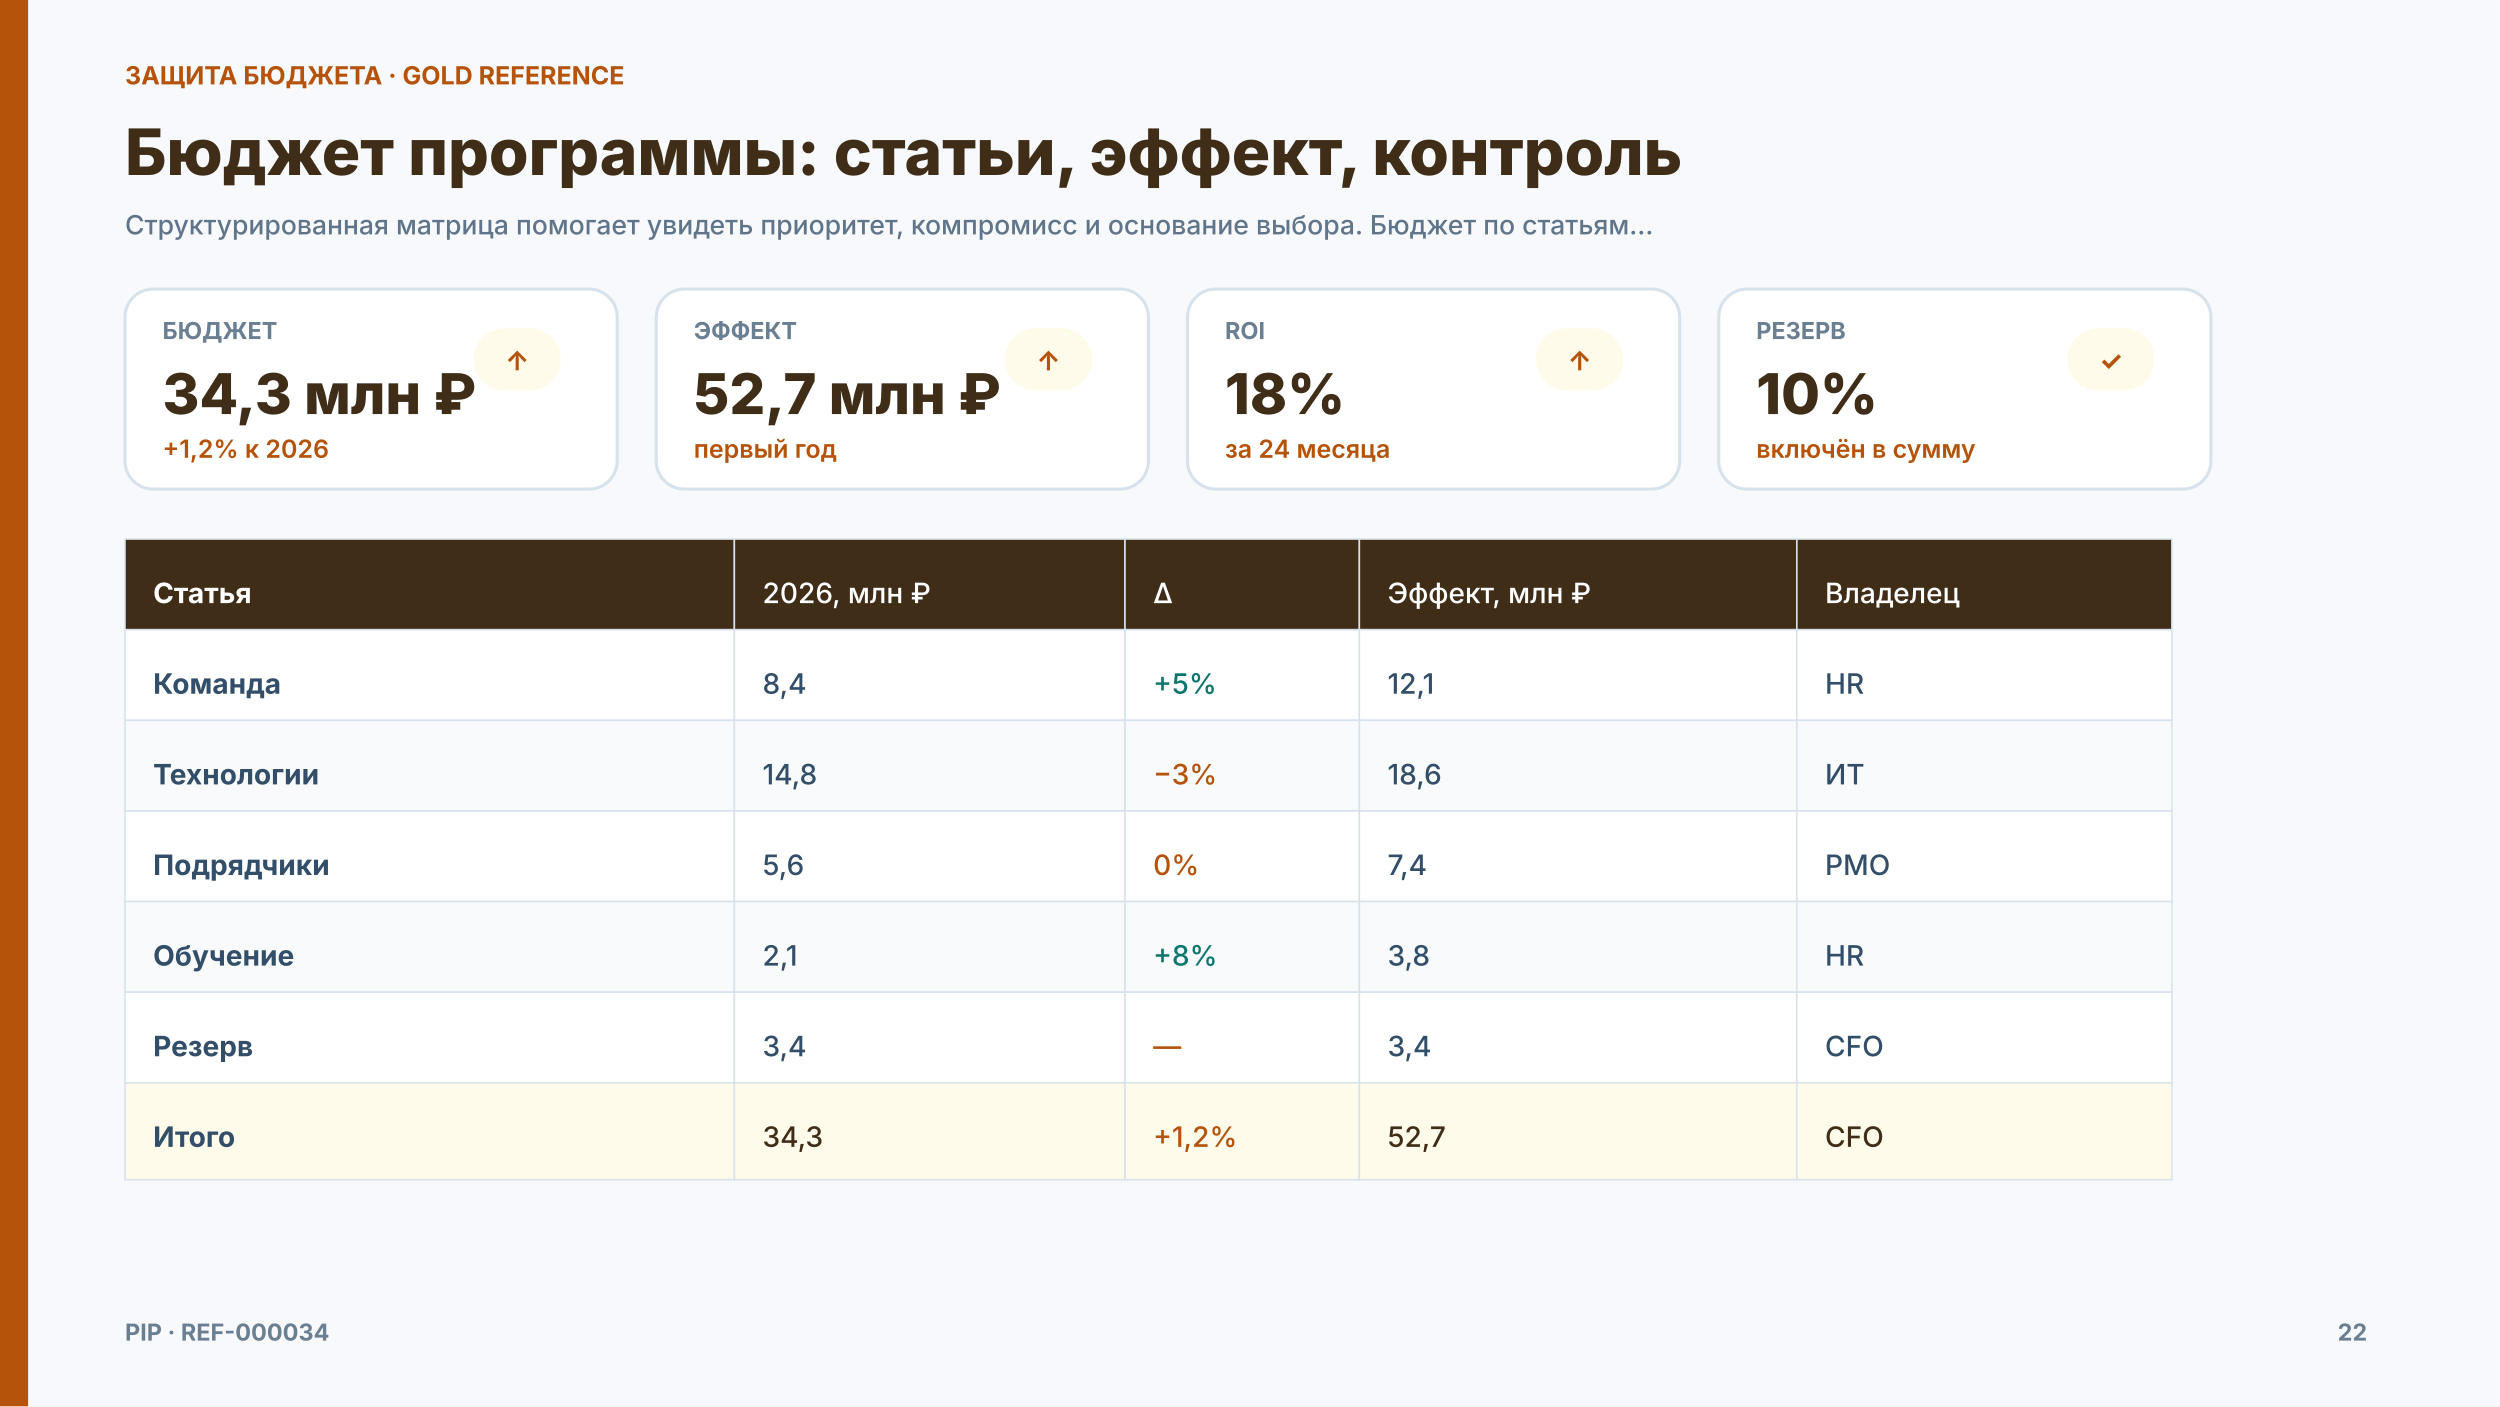
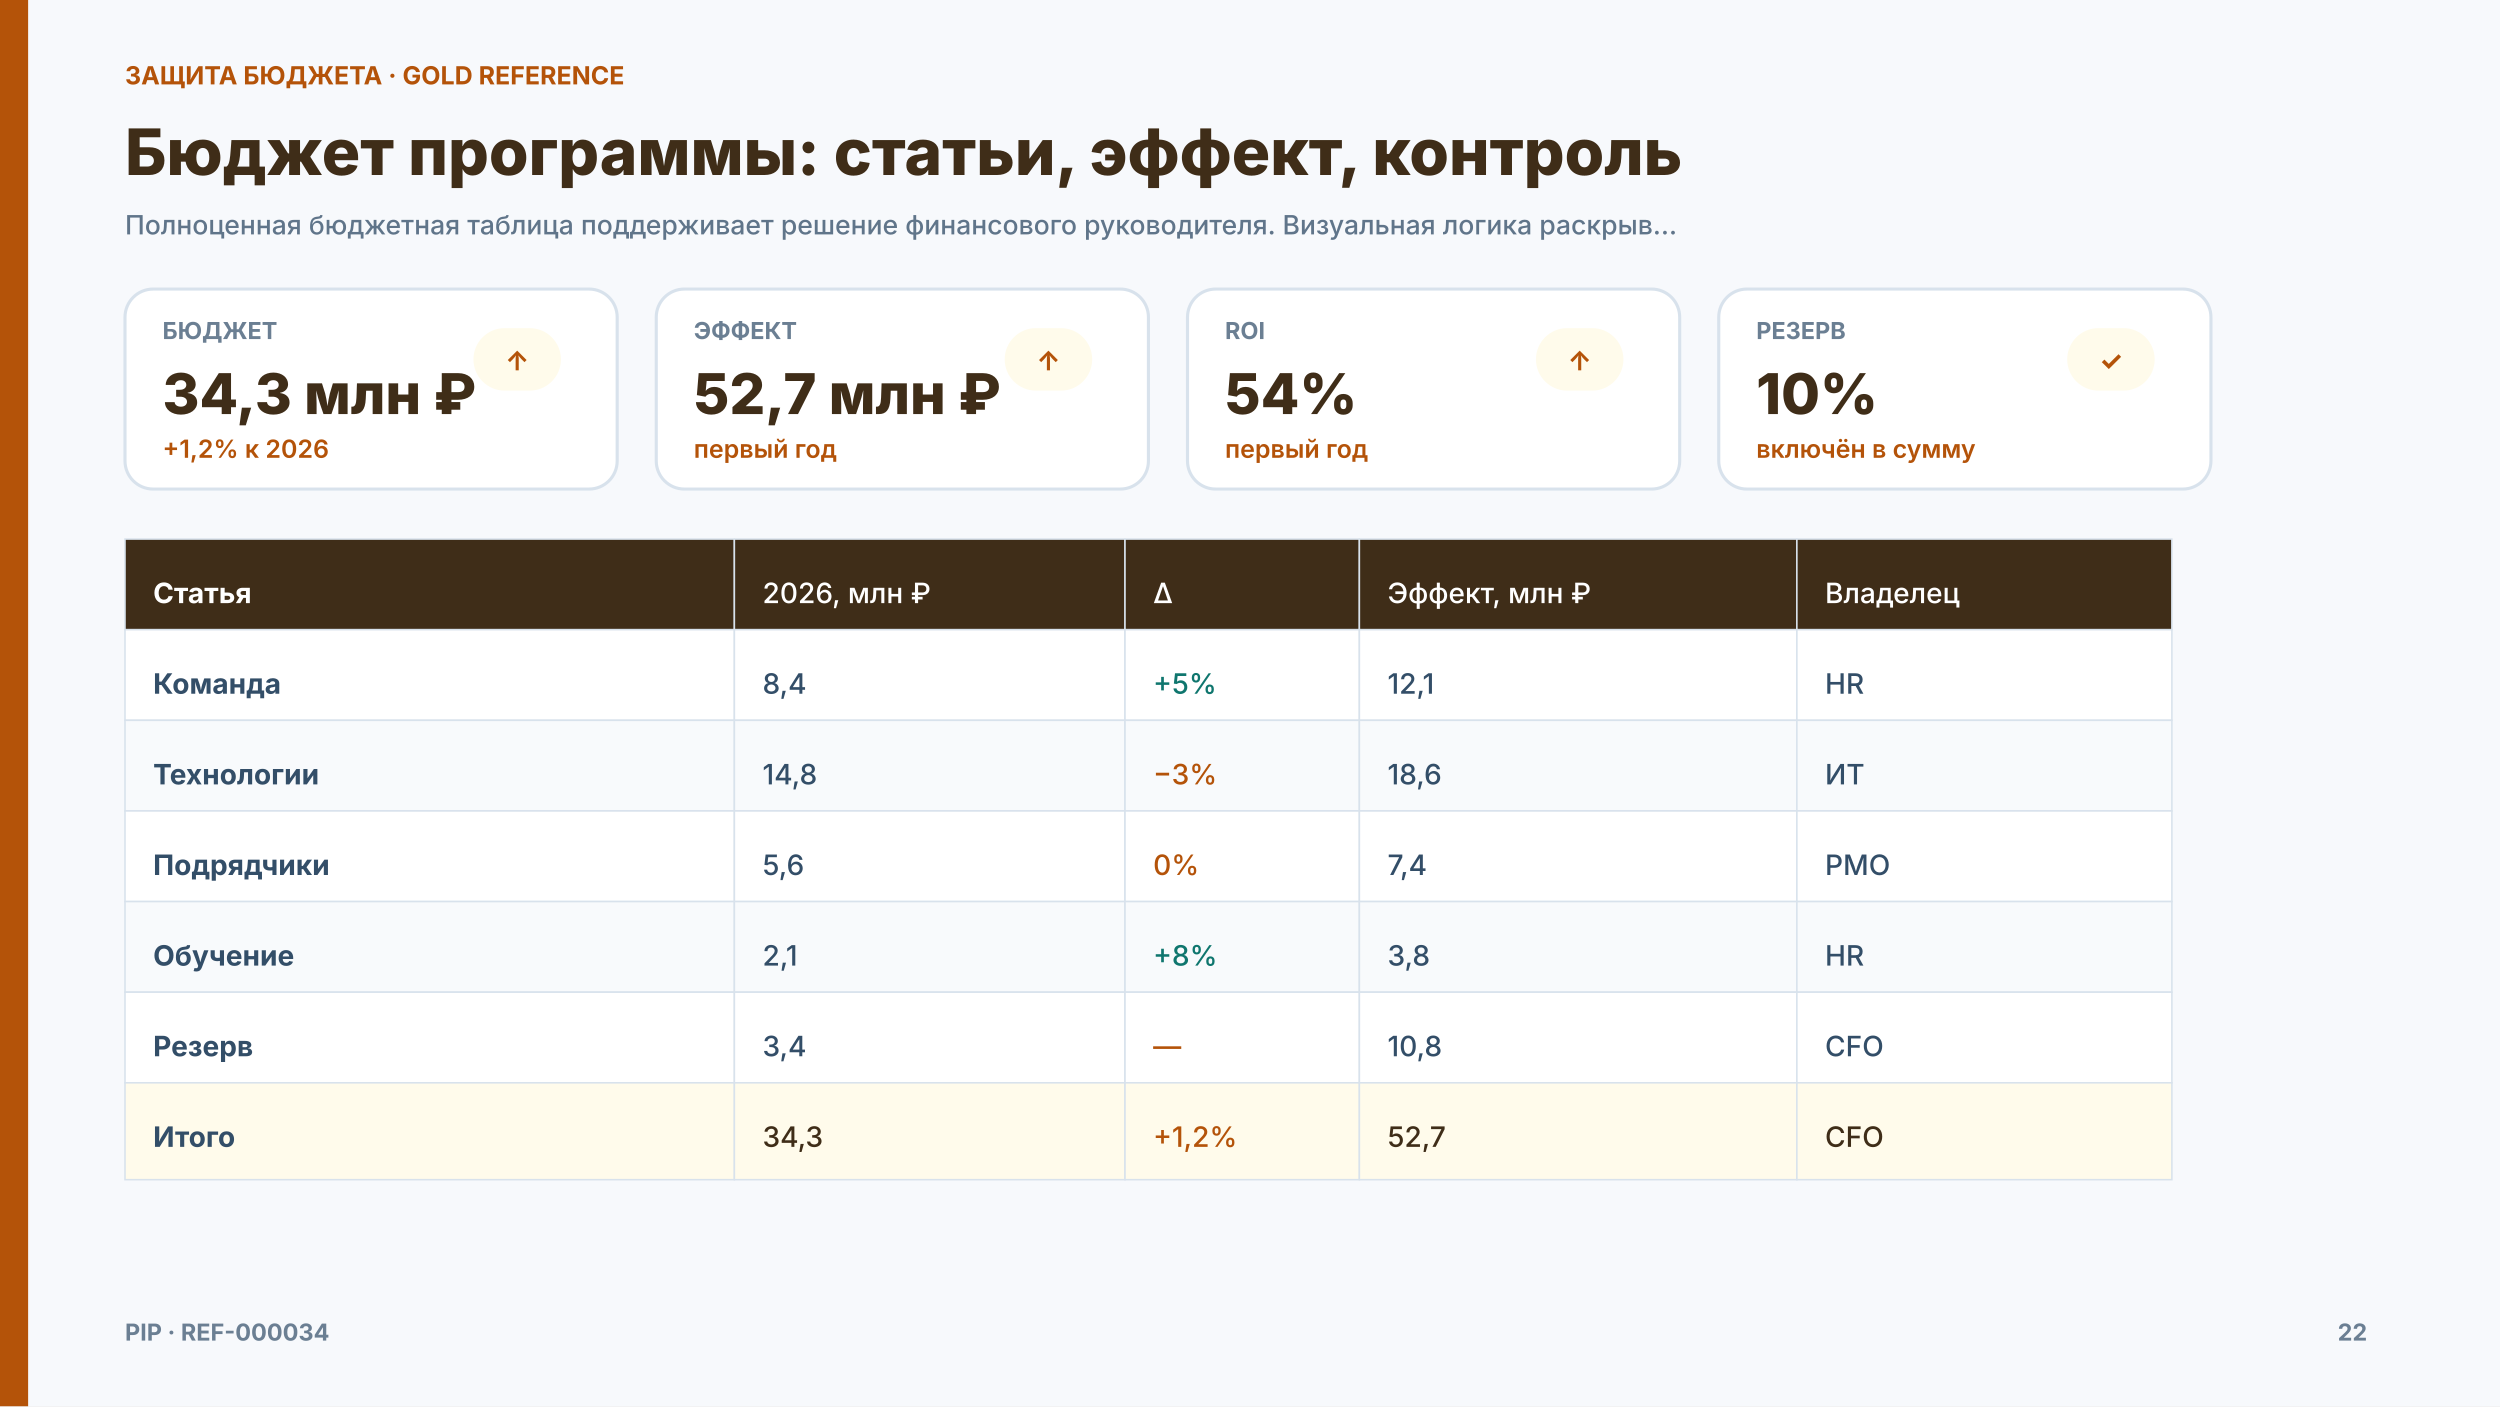
- <svg xmlns="http://www.w3.org/2000/svg" viewBox="0 0 1600 900" role="img" aria-labelledby="title description" data-gold="true" data-layout="gold-22">
+ <svg xmlns="http://www.w3.org/2000/svg" viewBox="0 0 1600 900" role="img" aria-labelledby="title description" data-gold="true" data-source-backed="true" data-preview-mode="original_pip_interpretation" data-layout="gold-22">
  <rect width="1600" height="900" fill="#F7F9FC" />
  <rect x="0" y="0" width="18" height="900" fill="#B45309" />
  <text x="80" y="54" font-family="Inter, Arial, sans-serif" font-size="16" font-weight="750" fill="#B45309" text-anchor="start">ЗАЩИТА БЮДЖЕТА · GOLD REFERENCE</text>
  <text x="80" y="112" font-family="Inter, Arial, sans-serif" font-size="41" font-weight="800" fill="#3F2D18" text-anchor="start">Бюджет программы: статьи, эффект, контроль</text>
-   <text x="80" y="150" font-family="Inter, Arial, sans-serif" font-size="17" font-weight="500" fill="#60758A" text-anchor="start">Структурированная матрица помогает увидеть приоритет, компромисс и основание выбора. Бюджет по статьям…</text>
+   <text x="80" y="150" font-family="Inter, Arial, sans-serif" font-size="17" font-weight="500" fill="#60758A" text-anchor="start">Полноценная бюджетная таблица поддерживает решение финансового руководителя. Визуальная логика раскрыв…</text>
  <rect x="80" y="185" width="315" height="128" rx="18" fill="#FFFFFF" stroke="#D8E2EC" stroke-width="2" />
  <text x="104" y="217" font-family="Inter, Arial, sans-serif" font-size="15" font-weight="700" fill="#6B7F93" text-anchor="start">БЮДЖЕТ</text>
  <text x="104" y="265" font-family="Inter, Arial, sans-serif" font-size="36" font-weight="800" fill="#3F2D18" text-anchor="start">34,3 млн ₽</text>
  <rect x="303" y="210" width="56" height="40" rx="20" fill="#FFFBEB" stroke="#FFFBEB" stroke-width="0" />
  <text x="331" y="237" font-family="Inter, Arial, sans-serif" font-size="17" font-weight="700" fill="#B45309" text-anchor="middle">↑</text>
  <text x="104" y="293" font-family="Inter, Arial, sans-serif" font-size="16" font-weight="600" fill="#B45309" text-anchor="start">+1,2% к 2026</text>
  <rect x="420" y="185" width="315" height="128" rx="18" fill="#FFFFFF" stroke="#D8E2EC" stroke-width="2" />
  <text x="444" y="217" font-family="Inter, Arial, sans-serif" font-size="15" font-weight="700" fill="#6B7F93" text-anchor="start">ЭФФЕКТ</text>
  <text x="444" y="265" font-family="Inter, Arial, sans-serif" font-size="36" font-weight="800" fill="#3F2D18" text-anchor="start">52,7 млн ₽</text>
  <rect x="643" y="210" width="56" height="40" rx="20" fill="#FFFBEB" stroke="#FFFBEB" stroke-width="0" />
  <text x="671" y="237" font-family="Inter, Arial, sans-serif" font-size="17" font-weight="700" fill="#B45309" text-anchor="middle">↑</text>
  <text x="444" y="293" font-family="Inter, Arial, sans-serif" font-size="16" font-weight="600" fill="#B45309" text-anchor="start">первый год</text>
  <rect x="760" y="185" width="315" height="128" rx="18" fill="#FFFFFF" stroke="#D8E2EC" stroke-width="2" />
  <text x="784" y="217" font-family="Inter, Arial, sans-serif" font-size="15" font-weight="700" fill="#6B7F93" text-anchor="start">ROI</text>
-   <text x="784" y="265" font-family="Inter, Arial, sans-serif" font-size="36" font-weight="800" fill="#3F2D18" text-anchor="start">18%</text>
+   <text x="784" y="265" font-family="Inter, Arial, sans-serif" font-size="36" font-weight="800" fill="#3F2D18" text-anchor="start">54%</text>
  <rect x="983" y="210" width="56" height="40" rx="20" fill="#FFFBEB" stroke="#FFFBEB" stroke-width="0" />
  <text x="1011" y="237" font-family="Inter, Arial, sans-serif" font-size="17" font-weight="700" fill="#B45309" text-anchor="middle">↑</text>
-   <text x="784" y="293" font-family="Inter, Arial, sans-serif" font-size="16" font-weight="600" fill="#B45309" text-anchor="start">за 24 месяца</text>
+   <text x="784" y="293" font-family="Inter, Arial, sans-serif" font-size="16" font-weight="600" fill="#B45309" text-anchor="start">первый год</text>
  <rect x="1100" y="185" width="315" height="128" rx="18" fill="#FFFFFF" stroke="#D8E2EC" stroke-width="2" />
  <text x="1124" y="217" font-family="Inter, Arial, sans-serif" font-size="15" font-weight="700" fill="#6B7F93" text-anchor="start">РЕЗЕРВ</text>
  <text x="1124" y="265" font-family="Inter, Arial, sans-serif" font-size="36" font-weight="800" fill="#3F2D18" text-anchor="start">10%</text>
  <rect x="1323" y="210" width="56" height="40" rx="20" fill="#FFFBEB" stroke="#FFFBEB" stroke-width="0" />
  <text x="1351" y="237" font-family="Inter, Arial, sans-serif" font-size="17" font-weight="700" fill="#B45309" text-anchor="middle">✓</text>
  <text x="1124" y="293" font-family="Inter, Arial, sans-serif" font-size="16" font-weight="600" fill="#B45309" text-anchor="start">включён в сумму</text>
  <rect x="80" y="345" width="390" height="58" rx="0" fill="#3F2D18" stroke="#D8E2EC" stroke-width="1" />
  <text x="98" y="386" font-family="Inter, Arial, sans-serif" font-size="18" font-weight="650" fill="#FFFFFF" text-anchor="start">Статья</text>
  <rect x="470" y="345" width="250" height="58" rx="0" fill="#3F2D18" stroke="#D8E2EC" stroke-width="1" />
  <text x="488" y="386" font-family="Inter, Arial, sans-serif" font-size="18" font-weight="550" fill="#FFFFFF" text-anchor="start">2026, млн ₽</text>
  <rect x="720" y="345" width="150" height="58" rx="0" fill="#3F2D18" stroke="#D8E2EC" stroke-width="1" />
  <text x="738" y="386" font-family="Inter, Arial, sans-serif" font-size="18" font-weight="550" fill="#FFFFFF" text-anchor="start">Δ</text>
  <rect x="870" y="345" width="280" height="58" rx="0" fill="#3F2D18" stroke="#D8E2EC" stroke-width="1" />
  <text x="888" y="386" font-family="Inter, Arial, sans-serif" font-size="18" font-weight="550" fill="#FFFFFF" text-anchor="start">Эффект, млн ₽</text>
  <rect x="1150" y="345" width="240" height="58" rx="0" fill="#3F2D18" stroke="#D8E2EC" stroke-width="1" />
  <text x="1168" y="386" font-family="Inter, Arial, sans-serif" font-size="18" font-weight="550" fill="#FFFFFF" text-anchor="start">Владелец</text>
  <rect x="80" y="403" width="390" height="58" rx="0" fill="#FFFFFF" stroke="#D8E2EC" stroke-width="1" />
  <text x="98" y="444" font-family="Inter, Arial, sans-serif" font-size="18" font-weight="650" fill="#334E68" text-anchor="start">Команда</text>
  <rect x="470" y="403" width="250" height="58" rx="0" fill="#FFFFFF" stroke="#D8E2EC" stroke-width="1" />
  <text x="488" y="444" font-family="Inter, Arial, sans-serif" font-size="18" font-weight="550" fill="#334E68" text-anchor="start">8,4</text>
  <rect x="720" y="403" width="150" height="58" rx="0" fill="#FFFFFF" stroke="#D8E2EC" stroke-width="1" />
  <text x="738" y="444" font-family="Inter, Arial, sans-serif" font-size="18" font-weight="550" fill="#0F766E" text-anchor="start">+5%</text>
  <rect x="870" y="403" width="280" height="58" rx="0" fill="#FFFFFF" stroke="#D8E2EC" stroke-width="1" />
  <text x="888" y="444" font-family="Inter, Arial, sans-serif" font-size="18" font-weight="550" fill="#334E68" text-anchor="start">12,1</text>
  <rect x="1150" y="403" width="240" height="58" rx="0" fill="#FFFFFF" stroke="#D8E2EC" stroke-width="1" />
  <text x="1168" y="444" font-family="Inter, Arial, sans-serif" font-size="18" font-weight="550" fill="#334E68" text-anchor="start">HR</text>
  <rect x="80" y="461" width="390" height="58" rx="0" fill="#F8FAFC" stroke="#D8E2EC" stroke-width="1" />
  <text x="98" y="502" font-family="Inter, Arial, sans-serif" font-size="18" font-weight="650" fill="#334E68" text-anchor="start">Технологии</text>
  <rect x="470" y="461" width="250" height="58" rx="0" fill="#F8FAFC" stroke="#D8E2EC" stroke-width="1" />
  <text x="488" y="502" font-family="Inter, Arial, sans-serif" font-size="18" font-weight="550" fill="#334E68" text-anchor="start">14,8</text>
  <rect x="720" y="461" width="150" height="58" rx="0" fill="#F8FAFC" stroke="#D8E2EC" stroke-width="1" />
  <text x="738" y="502" font-family="Inter, Arial, sans-serif" font-size="18" font-weight="550" fill="#B45309" text-anchor="start">−3%</text>
  <rect x="870" y="461" width="280" height="58" rx="0" fill="#F8FAFC" stroke="#D8E2EC" stroke-width="1" />
  <text x="888" y="502" font-family="Inter, Arial, sans-serif" font-size="18" font-weight="550" fill="#334E68" text-anchor="start">18,6</text>
  <rect x="1150" y="461" width="240" height="58" rx="0" fill="#F8FAFC" stroke="#D8E2EC" stroke-width="1" />
  <text x="1168" y="502" font-family="Inter, Arial, sans-serif" font-size="18" font-weight="550" fill="#334E68" text-anchor="start">ИТ</text>
  <rect x="80" y="519" width="390" height="58" rx="0" fill="#FFFFFF" stroke="#D8E2EC" stroke-width="1" />
  <text x="98" y="560" font-family="Inter, Arial, sans-serif" font-size="18" font-weight="650" fill="#334E68" text-anchor="start">Подрядчики</text>
  <rect x="470" y="519" width="250" height="58" rx="0" fill="#FFFFFF" stroke="#D8E2EC" stroke-width="1" />
  <text x="488" y="560" font-family="Inter, Arial, sans-serif" font-size="18" font-weight="550" fill="#334E68" text-anchor="start">5,6</text>
  <rect x="720" y="519" width="150" height="58" rx="0" fill="#FFFFFF" stroke="#D8E2EC" stroke-width="1" />
  <text x="738" y="560" font-family="Inter, Arial, sans-serif" font-size="18" font-weight="550" fill="#B45309" text-anchor="start">0%</text>
  <rect x="870" y="519" width="280" height="58" rx="0" fill="#FFFFFF" stroke="#D8E2EC" stroke-width="1" />
  <text x="888" y="560" font-family="Inter, Arial, sans-serif" font-size="18" font-weight="550" fill="#334E68" text-anchor="start">7,4</text>
  <rect x="1150" y="519" width="240" height="58" rx="0" fill="#FFFFFF" stroke="#D8E2EC" stroke-width="1" />
  <text x="1168" y="560" font-family="Inter, Arial, sans-serif" font-size="18" font-weight="550" fill="#334E68" text-anchor="start">PMO</text>
  <rect x="80" y="577" width="390" height="58" rx="0" fill="#F8FAFC" stroke="#D8E2EC" stroke-width="1" />
  <text x="98" y="618" font-family="Inter, Arial, sans-serif" font-size="18" font-weight="650" fill="#334E68" text-anchor="start">Обучение</text>
  <rect x="470" y="577" width="250" height="58" rx="0" fill="#F8FAFC" stroke="#D8E2EC" stroke-width="1" />
  <text x="488" y="618" font-family="Inter, Arial, sans-serif" font-size="18" font-weight="550" fill="#334E68" text-anchor="start">2,1</text>
  <rect x="720" y="577" width="150" height="58" rx="0" fill="#F8FAFC" stroke="#D8E2EC" stroke-width="1" />
  <text x="738" y="618" font-family="Inter, Arial, sans-serif" font-size="18" font-weight="550" fill="#0F766E" text-anchor="start">+8%</text>
  <rect x="870" y="577" width="280" height="58" rx="0" fill="#F8FAFC" stroke="#D8E2EC" stroke-width="1" />
  <text x="888" y="618" font-family="Inter, Arial, sans-serif" font-size="18" font-weight="550" fill="#334E68" text-anchor="start">3,8</text>
  <rect x="1150" y="577" width="240" height="58" rx="0" fill="#F8FAFC" stroke="#D8E2EC" stroke-width="1" />
  <text x="1168" y="618" font-family="Inter, Arial, sans-serif" font-size="18" font-weight="550" fill="#334E68" text-anchor="start">HR</text>
  <rect x="80" y="635" width="390" height="58" rx="0" fill="#FFFFFF" stroke="#D8E2EC" stroke-width="1" />
  <text x="98" y="676" font-family="Inter, Arial, sans-serif" font-size="18" font-weight="650" fill="#334E68" text-anchor="start">Резерв</text>
  <rect x="470" y="635" width="250" height="58" rx="0" fill="#FFFFFF" stroke="#D8E2EC" stroke-width="1" />
  <text x="488" y="676" font-family="Inter, Arial, sans-serif" font-size="18" font-weight="550" fill="#334E68" text-anchor="start">3,4</text>
  <rect x="720" y="635" width="150" height="58" rx="0" fill="#FFFFFF" stroke="#D8E2EC" stroke-width="1" />
  <text x="738" y="676" font-family="Inter, Arial, sans-serif" font-size="18" font-weight="550" fill="#B45309" text-anchor="start">—</text>
  <rect x="870" y="635" width="280" height="58" rx="0" fill="#FFFFFF" stroke="#D8E2EC" stroke-width="1" />
-   <text x="888" y="676" font-family="Inter, Arial, sans-serif" font-size="18" font-weight="550" fill="#334E68" text-anchor="start">3,4</text>
+   <text x="888" y="676" font-family="Inter, Arial, sans-serif" font-size="18" font-weight="550" fill="#334E68" text-anchor="start">10,8</text>
  <rect x="1150" y="635" width="240" height="58" rx="0" fill="#FFFFFF" stroke="#D8E2EC" stroke-width="1" />
  <text x="1168" y="676" font-family="Inter, Arial, sans-serif" font-size="18" font-weight="550" fill="#334E68" text-anchor="start">CFO</text>
  <rect x="80" y="693" width="390" height="62" rx="0" fill="#FFFBEB" stroke="#D8E2EC" stroke-width="1" />
  <text x="98" y="734" font-family="Inter, Arial, sans-serif" font-size="18" font-weight="650" fill="#334E68" text-anchor="start">Итого</text>
  <rect x="470" y="693" width="250" height="62" rx="0" fill="#FFFBEB" stroke="#D8E2EC" stroke-width="1" />
  <text x="488" y="734" font-family="Inter, Arial, sans-serif" font-size="18" font-weight="550" fill="#3F2D18" text-anchor="start">34,3</text>
  <rect x="720" y="693" width="150" height="62" rx="0" fill="#FFFBEB" stroke="#D8E2EC" stroke-width="1" />
  <text x="738" y="734" font-family="Inter, Arial, sans-serif" font-size="18" font-weight="550" fill="#B45309" text-anchor="start">+1,2%</text>
  <rect x="870" y="693" width="280" height="62" rx="0" fill="#FFFBEB" stroke="#D8E2EC" stroke-width="1" />
  <text x="888" y="734" font-family="Inter, Arial, sans-serif" font-size="18" font-weight="550" fill="#3F2D18" text-anchor="start">52,7</text>
  <rect x="1150" y="693" width="240" height="62" rx="0" fill="#FFFBEB" stroke="#D8E2EC" stroke-width="1" />
  <text x="1168" y="734" font-family="Inter, Arial, sans-serif" font-size="18" font-weight="550" fill="#3F2D18" text-anchor="start">CFO</text>
  <text x="80" y="858" font-family="Inter, Arial, sans-serif" font-size="15" font-weight="700" fill="#6B7F93" text-anchor="start">PIP · REF-000034</text>
  <text x="1515" y="858" font-family="Inter, Arial, sans-serif" font-size="15" font-weight="700" fill="#6B7F93" text-anchor="end">22</text>
</svg>
